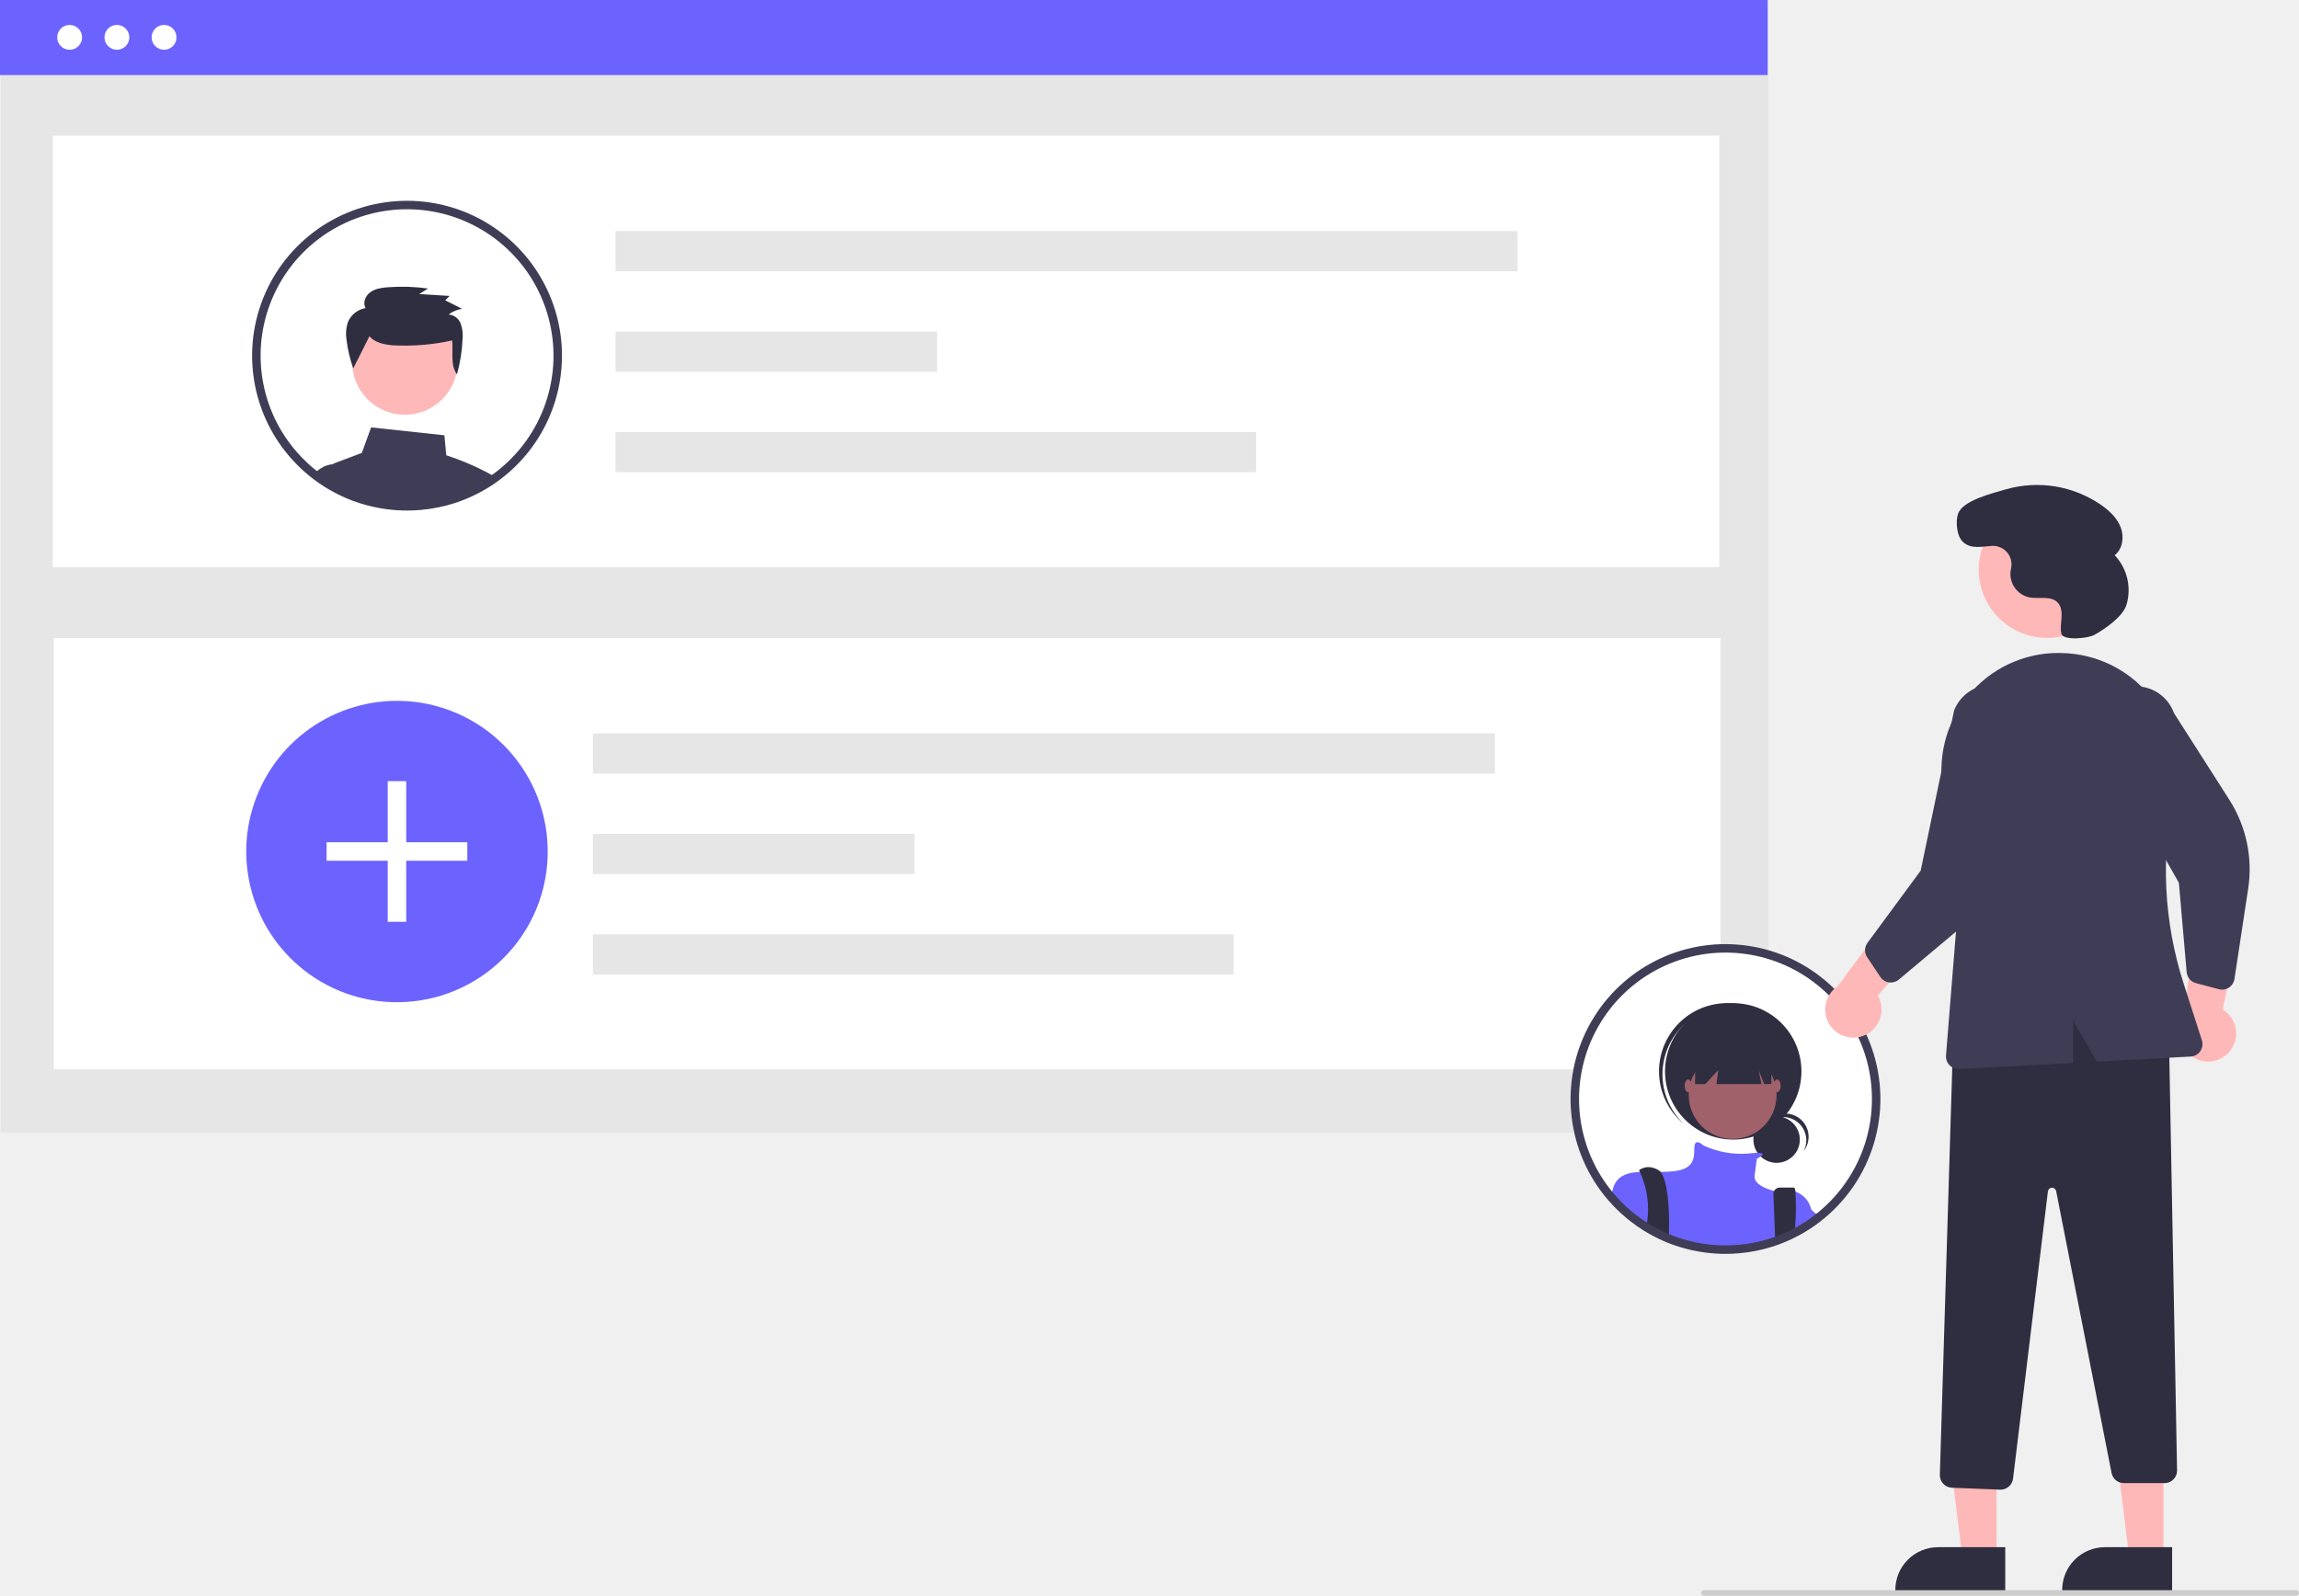
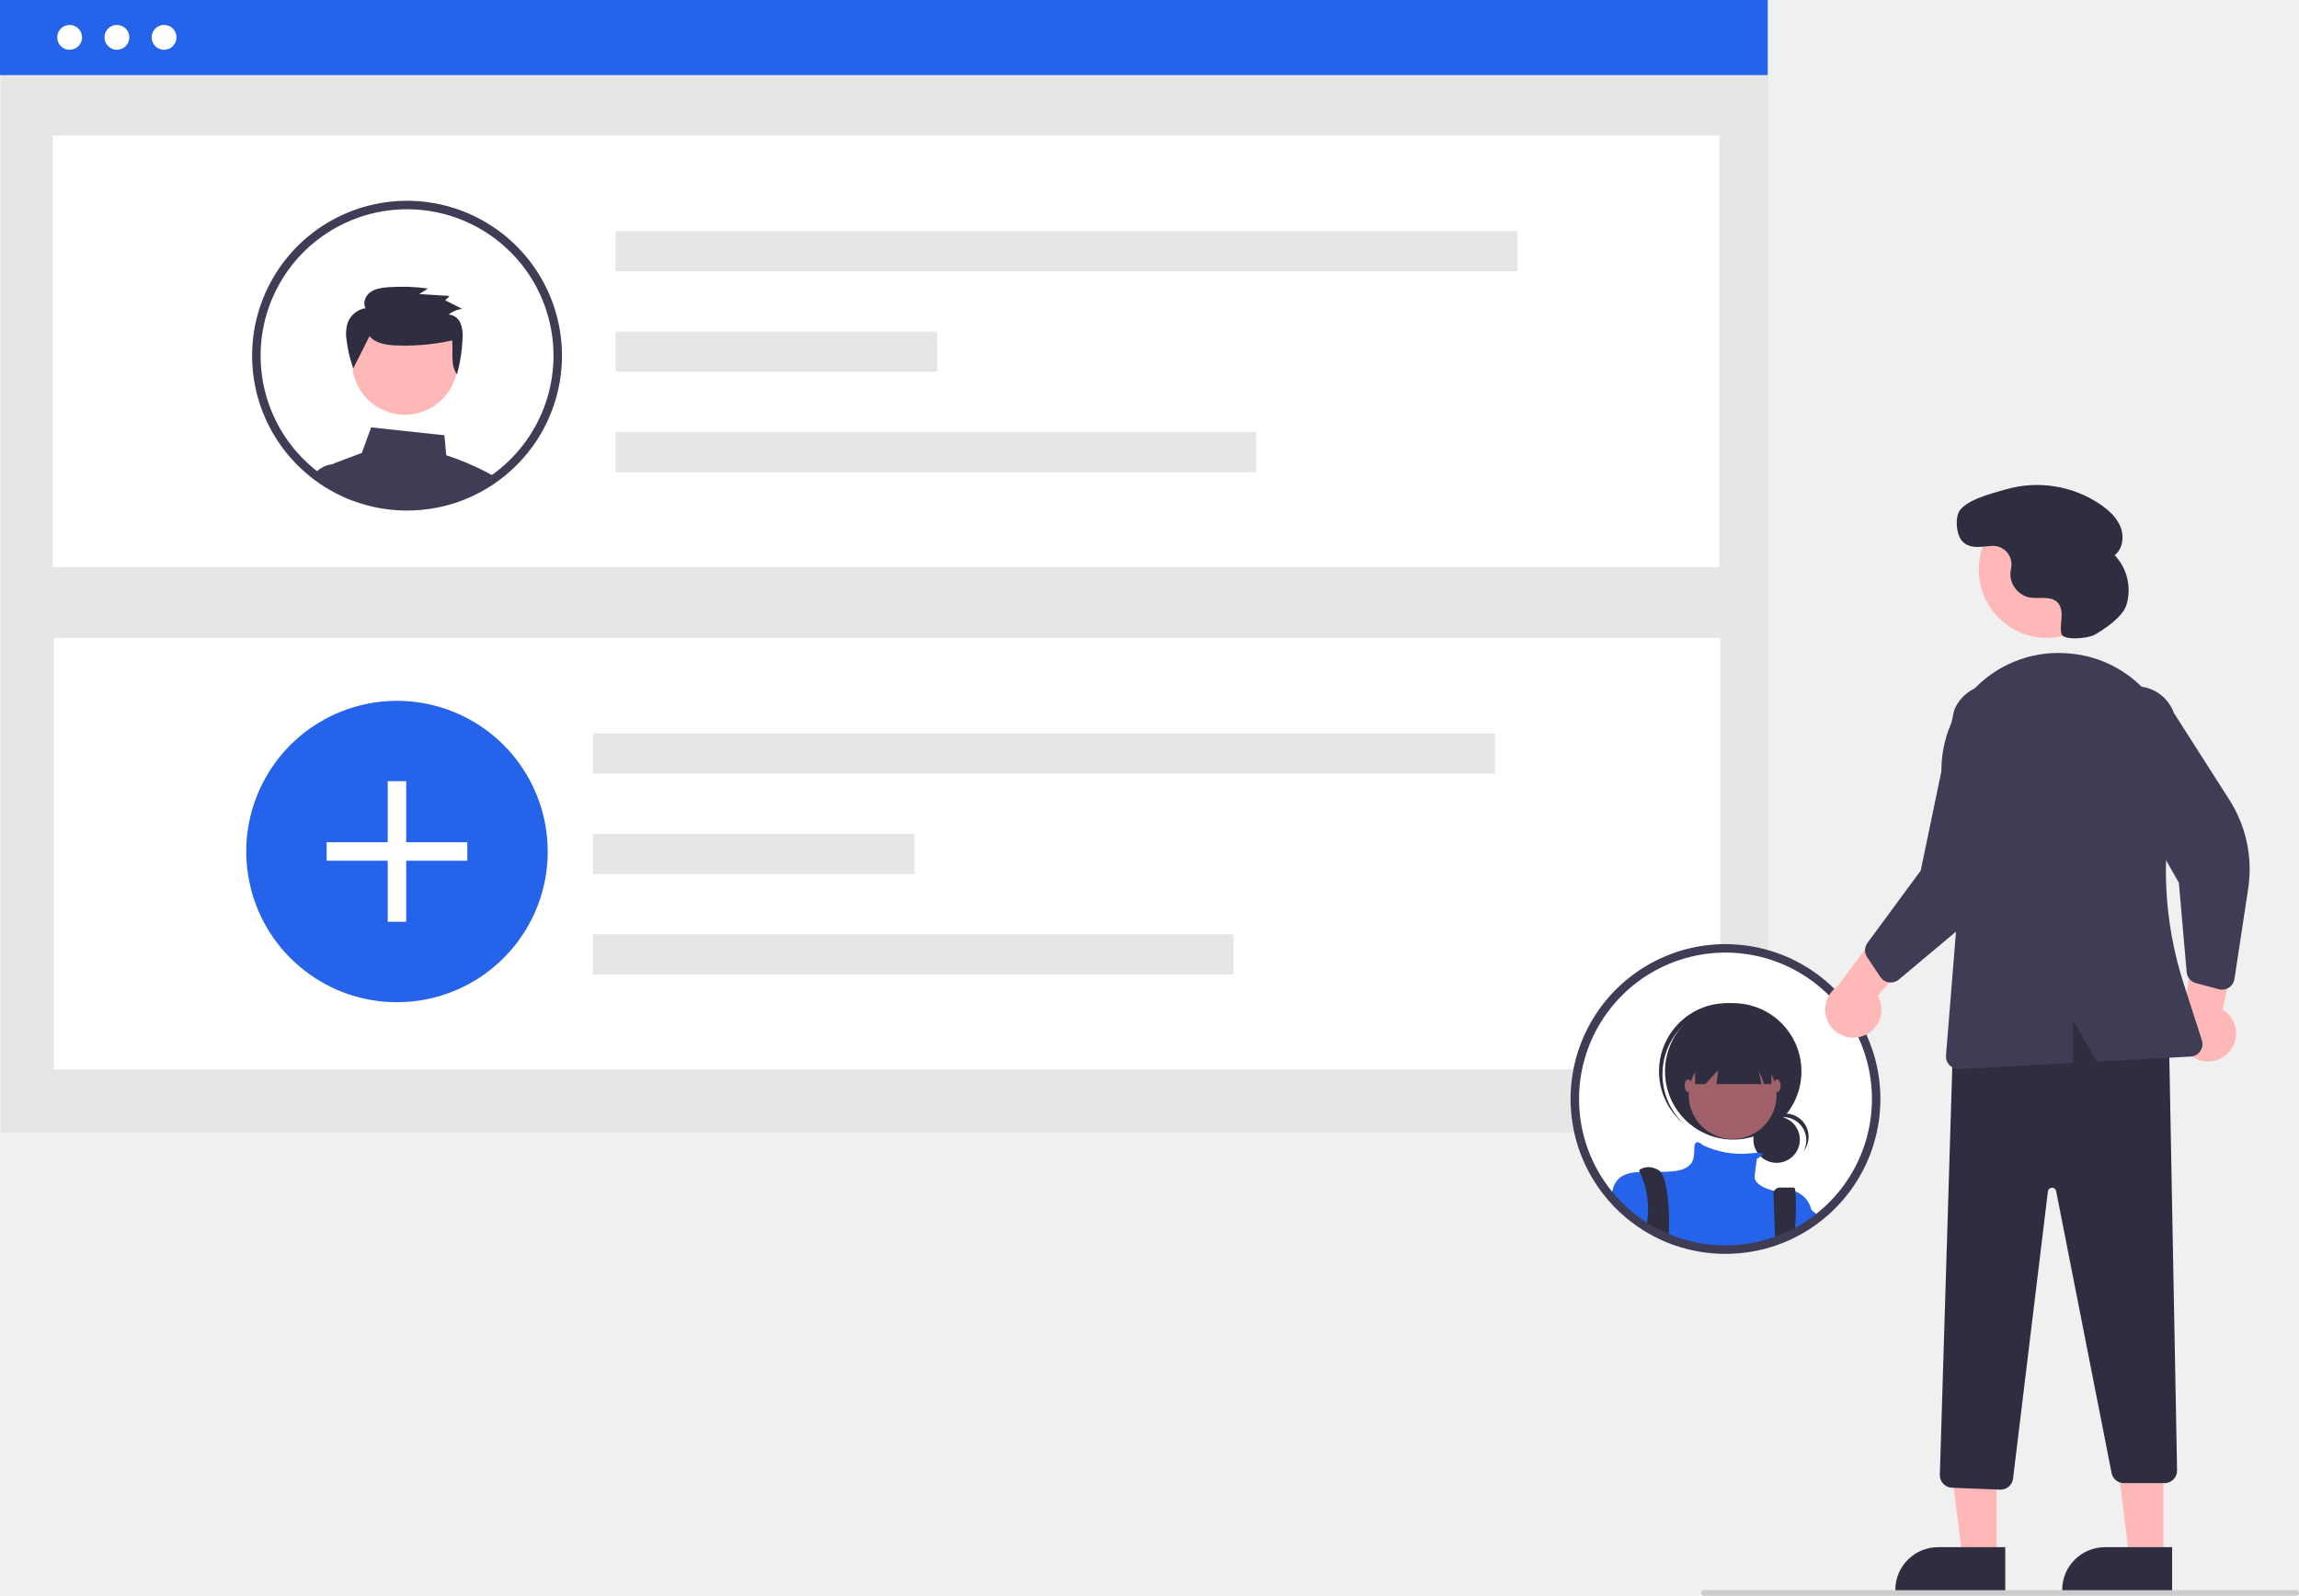
<svg xmlns="http://www.w3.org/2000/svg" data-name="Layer 1" width="826.681" height="573.951" viewBox="0 0 826.681 573.951">
  <circle id="b8f08c5c-b476-40dd-b664-770adaae3509" data-name="Ellipse 182" cx="93.108" cy="55.964" r="4.354" fill="#fff" />
  <circle id="eee44b09-a27a-4be3-8c5b-6b6370df12ff" data-name="Ellipse 183" cx="109.633" cy="55.964" r="4.354" fill="#fff" />
  <circle id="a2d5f093-6500-400f-8de1-66712a079cc1" data-name="Ellipse 184" cx="126.158" cy="55.964" r="4.354" fill="#fff" />
  <rect id="e14e0169-ef8c-4de3-8e3e-1fb1636d9038" data-name="Rectangle 266" x="82.529" y="66.193" width="552.899" height="3.073" fill="#fff" />
  <rect id="ffd44901-e4e1-4980-b03e-373b3661f4a7" data-name="Rectangle 246" x="0.271" y="0.36" width="635.631" height="407.086" fill="#e6e6e6" />
-   <rect id="e89f9aca-511f-49ec-bc12-8613d3bd0166" data-name="Rectangle 264" width="635.631" height="27.004" fill="#6c63ff" />
+   <rect id="e89f9aca-511f-49ec-bc12-8613d3bd0166" data-name="Rectangle 264" width="635.631" height="27.004" fill="#2563eb" />
  <rect id="ad9dc5de-4949-4eac-9eb5-22ff577a9f6a" data-name="Rectangle 247" x="18.972" y="48.785" width="599.28" height="155.185" fill="#fff" />
  <rect id="b859c105-7eee-4028-bc04-8285f6faca7e" data-name="Rectangle 259" x="19.351" y="229.471" width="599.28" height="155.185" fill="#fff" />
  <g id="aa41527c-9c03-4708-86c5-0d027f971362" data-name="Group 31">
    <rect id="b2d77c21-275f-42a7-94e0-5b816ba20a4e" data-name="Rectangle 250" x="221.34" y="83.115" width="324.331" height="14.455" fill="#e6e6e6" />
    <rect id="b25a2924-64e6-4438-87d6-1fb43933af96" data-name="Rectangle 251" x="221.34" y="119.252" width="115.639" height="14.455" fill="#e6e6e6" />
    <rect id="b8fe27c9-e561-42fa-9287-e7ff86698f34" data-name="Rectangle 252" x="221.34" y="155.389" width="230.375" height="14.455" fill="#e6e6e6" />
  </g>
-   <path id="a368706a-11d6-41a2-bd00-6a6054248d43-423" data-name="Path 952" d="M383.606,469.293a53.91,53.91,0,0,1-8.813,29.627,52.688,52.688,0,0,1-3.965,5.325,54.427,54.427,0,0,1-11.617,10.322q-1.773,1.175-3.645,2.2a53.739,53.739,0,0,1-21.057,6.485c-1.68.164-3.388.242-5.111.242a53.985,53.985,0,0,1-13.988-1.829,51.938,51.938,0,0,1-7.567-2.627q-1.879-.812-3.673-1.765a53.393,53.393,0,0,1-8.165-5.289q-1.783-1.388-3.438-2.926a54.2,54.2,0,1,1,91.039-39.764Z" transform="translate(-186.6595 -163.0244)" fill="#6c63ff" />
+   <path id="a368706a-11d6-41a2-bd00-6a6054248d43-423" data-name="Path 952" d="M383.606,469.293a53.91,53.91,0,0,1-8.813,29.627,52.688,52.688,0,0,1-3.965,5.325,54.427,54.427,0,0,1-11.617,10.322q-1.773,1.175-3.645,2.2a53.739,53.739,0,0,1-21.057,6.485c-1.68.164-3.388.242-5.111.242a53.985,53.985,0,0,1-13.988-1.829,51.938,51.938,0,0,1-7.567-2.627q-1.879-.812-3.673-1.765a53.393,53.393,0,0,1-8.165-5.289q-1.783-1.388-3.438-2.926a54.2,54.2,0,1,1,91.039-39.764Z" transform="translate(-186.6595 -163.0244)" fill="#2563eb" />
  <g id="a0fe7a2e-49bf-4761-b17e-3d52136366c5" data-name="Group 32">
    <rect id="a077c903-9ff8-47f6-8a24-46120c36a494" data-name="Rectangle 273" x="139.42" y="280.966" width="6.645" height="50.592" fill="#fff" />
    <rect id="a4f09271-2c50-4e11-a9a3-c26018ed4477" data-name="Rectangle 274" x="117.446" y="302.94" width="50.592" height="6.645" fill="#fff" />
  </g>
  <g id="bd7f0843-9709-4a5c-8b0e-26656563f0b3" data-name="Group 33">
    <rect id="e4567469-258f-4b3a-88b2-7a234fbc5498" data-name="Rectangle 250-2" x="213.209" y="263.801" width="324.331" height="14.455" fill="#e6e6e6" />
    <rect id="b26a9710-740f-4201-9a9a-df254658921a" data-name="Rectangle 251-2" x="213.209" y="299.938" width="115.639" height="14.455" fill="#e6e6e6" />
    <rect id="a1758efc-04f7-4da1-846b-fd169401f4c2" data-name="Rectangle 252-2" x="213.209" y="336.075" width="230.375" height="14.455" fill="#e6e6e6" />
  </g>
  <circle id="f2fdcd7e-077f-47c5-987d-3f56ec08fcb2" data-name="Ellipse 194" cx="42.039" cy="13.433" r="4.467" fill="#fff" />
  <circle id="bb8af87f-8865-4134-a554-08faac1a89d0" data-name="Ellipse 195" cx="58.995" cy="13.433" r="4.467" fill="#fff" />
  <circle id="bd4c0ca0-b96c-4f92-a965-84f83cdee98a" data-name="Ellipse 246" cx="25.039" cy="13.433" r="4.467" fill="#fff" />
  <path d="M361.898,332.996a92.633,92.633,0,0,0-14.78-6.22l-.65-7.19-26.36-2.84-3.35,9.19-9.46,3.55a4.605,4.605,0,0,0-.96.5h-.01a4.687,4.687,0,0,0-2,3.12,4.792,4.792,0,0,0,.07,1.88l.5,2.05c.72.43,1.46.84,2.2,1.23l.47.24c1.08.56,2.18,1.09,3.31,1.58.23.1.48.2.71.3.02.01.03.01.05.02.53.22,1.06.43,1.6.63a52.557,52.557,0,0,0,5.42,1.74,55.736,55.736,0,0,0,14.37,1.88c1.77,0,3.52-.08,5.25-.25a55.514,55.514,0,0,0,11.64-2.35c.01,0,.02-.01.03-.01a54.634,54.634,0,0,0,6.99-2.77c.01-.01.03-.01.04-.02.51-.24,1-.5,1.5-.75l.24-.12c.4-.21.8-.42,1.2-.64,1-.55,1.98-1.13,2.95-1.75.27-.16.53-.33.8-.51.38-.25.76-.51,1.13-.78C363.867,334.106,362.898,333.536,361.898,332.996Z" transform="translate(-186.6595 -163.0244)" fill="#3f3d56" />
  <path d="M312.427,337.426l-1.65-7.45h-4.31a1.031,1.031,0,0,0-.13.01h-.01a9.34,9.34,0,0,0-4.34,1.5,9.612,9.612,0,0,0-2.32,2.08c1.28.97,2.61,1.87,3.98,2.73l.06.03c.39.24.79.48,1.19.71.72.43,1.46.84,2.2,1.23l.47.24c1.08.56,2.18,1.09,3.31,1.58.23.1.48.2.71.3.02.01.03.01.05.02.53.22,1.06.43,1.6.63Z" transform="translate(-186.6595 -163.0244)" fill="#3f3d56" />
  <circle cx="145.594" cy="130.191" r="18.985" fill="#ffb8b8" />
  <path d="M319.507,283.968c1.965,2.326,5.291,2.982,8.359,3.251a78.729,78.729,0,0,0,21.38-1.746c.435,4.212-.75,8.754,1.731,12.219a56.723,56.723,0,0,0,2.015-12.859,12.308,12.308,0,0,0-.712-5.507,5.065,5.065,0,0,0-4.315-3.181,10.815,10.815,0,0,1,4.824-2.062l-6.028-3.029,1.548-1.589-10.913-.668,3.161-2.008a68.541,68.541,0,0,0-14.36-.453c-2.224.164-4.549.477-6.351,1.765s-2.843,3.85-1.724,5.741a8.336,8.336,0,0,0-6.353,5.041,13.458,13.458,0,0,0-.482,6.469,45.854,45.854,0,0,0,2.404,10.171Z" transform="translate(-186.6595 -163.0244)" fill="#2f2e41" />
  <path d="M385.637,272.636a55.709,55.709,0,1,0-96.27,52.92c.5.63,1.02,1.26,1.55,1.87.04.04.07.08.11.12a54.035,54.035,0,0,0,4.15,4.28c.38.35.78.71,1.18,1.05.76.68,1.54,1.33,2.35,1.95.32.25.63.5.96.74,1.28.97,2.61,1.87,3.98,2.73l.06.03c.39.24.79.48,1.19.71.72.43,1.46.84,2.2,1.23l.47.24c1.08.56,2.18,1.09,3.31,1.58.23.1.48.2.71.3.02.01.03.01.05.02.53.22,1.06.43,1.6.63a52.557,52.557,0,0,0,5.42,1.74,55.736,55.736,0,0,0,14.37,1.88c1.77,0,3.52-.08,5.25-.25a55.514,55.514,0,0,0,11.64-2.35c.01,0,.02-.01.03-.01a54.634,54.634,0,0,0,6.99-2.77c.01-.01.03-.01.04-.02.51-.24,1-.5,1.5-.75l.24-.12c.4-.21.8-.42,1.2-.64,1-.55,1.98-1.13,2.95-1.75.27-.16.53-.33.8-.51.38-.25.76-.51,1.13-.78.49-.34.98-.69,1.46-1.05.15-.11.31-.22.46-.34a55.689,55.689,0,0,0,18.92-62.68Zm-20.76,60.25c-.33.26-.67.51-1.01.74-.33.25-.66.49-1,.71-.29.21-.58.41-.88.6l-.09.06c-.22.15-.44.29-.66.43q-1.245.78-2.52,1.5c-.09.05-.18.1-.27.15-.38.21-.76.41-1.14.61-.05.03-.11.05-.16.08l-.06.03c-.48.25-.97.49-1.46.72a49.05,49.05,0,0,1-5.83,2.36c-.26.09-.52.18-.78.26a52.454,52.454,0,0,1-11.02,2.24c-1.64.15-3.3.23-4.97.23a51.949,51.949,0,0,1-13.59-1.78,49.382,49.382,0,0,1-6.67-2.26c-.11-.05-.23-.09-.34-.14-.12-.05-.23-.09-.34-.14-.12-.05-.23-.1-.35-.16-.94-.41-1.87-.86-2.78-1.33l-.44-.23c-1.11-.58-2.2-1.2-3.26-1.86-.31-.19-.63-.39-.93-.6-.08-.05-.15-.1-.23-.15-.71-.47-1.42-.96-2.11-1.47-.47-.35-.94-.7-1.4-1.06-.77-.58-1.51-1.2-2.23-1.84-.38-.32-.75-.67-1.11-1a50.811,50.811,0,0,1-4.02-4.16c-.42-.48-.83-.96-1.22-1.46a3.807,3.807,0,0,1-.25-.31,52.659,52.659,0,1,1,73.12,9.23Z" transform="translate(-186.6595 -163.0244)" fill="#3f3d56" />
  <path d="M859.728,539.996a55.709,55.709,0,1,0-96.27,52.92c.5.63,1.02,1.26,1.55,1.87.04.04.07.08.11.12a54.137,54.137,0,0,0,4.15,4.28c.38.35.78.71,1.18,1.05.76.68,1.54,1.33,2.35,1.95a54.775,54.775,0,0,0,4.94,3.47l.06.03c1.11.69,2.24,1.33,3.39,1.94l.47.24c1.08.56,2.18,1.09,3.31,1.58.23.1.48.2.71.3.02.01.03.01.05.02a54.116,54.116,0,0,0,7.02,2.37,55.732,55.732,0,0,0,14.37,1.88c1.77,0,3.52-.08,5.25-.25a55.508,55.508,0,0,0,11.64-2.35c.01,0,.02-.01.03-.01a54.606,54.606,0,0,0,6.99-2.77c.01-.01.03-.01.04-.02.51-.24,1-.5,1.5-.75l.24-.12c.4-.21.8-.42,1.2-.64,1-.55,1.98-1.13,2.95-1.75.27-.16.53-.33.8-.51.88-.58,1.75-1.2,2.59-1.83.15-.11.31-.22.46-.34a55.692,55.692,0,0,0,18.92-62.68Z" transform="translate(-186.6595 -163.0244)" fill="#fff" />
  <circle id="ee9bd31a-9b73-4888-9087-fea26d3b2b97" data-name="Ellipse 188" cx="638.842" cy="409.897" r="8.349" fill="#2f2e41" />
  <path id="e473f415-6540-4896-b89f-76a5ac7ad60a-424" data-name="Path 969" d="M827.827,564.802a8.35,8.35,0,0,1,7.35,12.312,8.347,8.347,0,1,0-13.868-9.172,8.329,8.329,0,0,1,6.519-3.14Z" transform="translate(-186.6595 -163.0244)" fill="#2f2e41" />
  <circle id="f79ae9d5-f4b5-4dd5-badc-cc4d2f5593dd" data-name="Ellipse 189" cx="623.24" cy="385.353" r="24.526" fill="#2f2e41" />
  <path id="f9880a76-ad0b-4c2a-99b0-b23c20a810bd-425" data-name="Path 970" d="M790.65,533.16a24.522,24.522,0,0,1,33.99-2.572c-.2-.191-.4-.383-.607-.568a24.526,24.526,0,0,0-32.73,36.535q.07.063.14.125c.208.185.422.36.635.537a24.522,24.522,0,0,1-1.427-34.057Z" transform="translate(-186.6595 -163.0244)" fill="#2f2e41" />
  <circle id="b01904a1-9532-4133-8cbd-470829617487" data-name="Ellipse 190" cx="623.032" cy="393.875" r="15.796" fill="#a0616a" />
-   <path d="M837.958,598.056v5.3c-.97.62-1.95,1.2-2.95,1.75-.4.22-.8.43-1.2.64l-.24.12c-.5.25-.99.51-1.5.75-.01.01-.03.01-.04.02a54.606,54.606,0,0,1-6.99,2.77c-.01,0-.02.01-.03.01a55.508,55.508,0,0,1-11.64,2.35c-1.73.17-3.48.25-5.25.25a55.732,55.732,0,0,1-14.37-1.88,54.116,54.116,0,0,1-7.02-2.37c-.02-.01-.03-.01-.05-.02-.23-.1-.48-.2-.71-.3-1.13-.49-2.23-1.02-3.31-1.58l-.47-.24c-1.15-.61-2.28-1.25-3.39-1.94l-.06-.03a54.775,54.775,0,0,1-4.94-3.47c-.81-.62-1.59-1.27-2.35-1.95-.4-.34-.8-.7-1.18-1.05a54.137,54.137,0,0,1-4.15-4.28,20.23,20.23,0,0,1,.76-3.07l.01-.01a4.489,4.489,0,0,1,.21-.5,3.988,3.988,0,0,1,.19-.42c1.79-3.35,5.03-4.18,9.05-4.36,2.27-.1,4.78.01,7.43-.02,1.4-.01,2.85-.06,4.3-.19,9.15-.83,7.49-6.23,7.9-9.14.41-2.82,2.95-.38,3.12-.22l.01.01a32.271,32.271,0,0,0,16.6,2.91c.98-.12,1.96-.19,2.94-.22,2.58-.03,2.02.71,1.13,1.32a11.183,11.183,0,0,1-1.35.76s-.41,2.5-.83,6.24c-.4,3.58,6.46,5.26,7.03,5.39a.061.061,0,0,0,.04.01,13.773,13.773,0,0,1,7.61.2h.01A9.018,9.018,0,0,1,837.958,598.056Z" transform="translate(-186.6595 -163.0244)" fill="#6c63ff" />
+   <path d="M837.958,598.056v5.3c-.97.62-1.95,1.2-2.95,1.75-.4.22-.8.43-1.2.64l-.24.12c-.5.25-.99.51-1.5.75-.01.01-.03.01-.04.02a54.606,54.606,0,0,1-6.99,2.77c-.01,0-.02.01-.03.01a55.508,55.508,0,0,1-11.64,2.35c-1.73.17-3.48.25-5.25.25a55.732,55.732,0,0,1-14.37-1.88,54.116,54.116,0,0,1-7.02-2.37c-.02-.01-.03-.01-.05-.02-.23-.1-.48-.2-.71-.3-1.13-.49-2.23-1.02-3.31-1.58l-.47-.24c-1.15-.61-2.28-1.25-3.39-1.94l-.06-.03a54.775,54.775,0,0,1-4.94-3.47c-.81-.62-1.59-1.27-2.35-1.95-.4-.34-.8-.7-1.18-1.05a54.137,54.137,0,0,1-4.15-4.28,20.23,20.23,0,0,1,.76-3.07l.01-.01a4.489,4.489,0,0,1,.21-.5,3.988,3.988,0,0,1,.19-.42c1.79-3.35,5.03-4.18,9.05-4.36,2.27-.1,4.78.01,7.43-.02,1.4-.01,2.85-.06,4.3-.19,9.15-.83,7.49-6.23,7.9-9.14.41-2.82,2.95-.38,3.12-.22l.01.01a32.271,32.271,0,0,0,16.6,2.91c.98-.12,1.96-.19,2.94-.22,2.58-.03,2.02.71,1.13,1.32a11.183,11.183,0,0,1-1.35.76s-.41,2.5-.83,6.24c-.4,3.58,6.46,5.26,7.03,5.39a.061.061,0,0,0,.04.01,13.773,13.773,0,0,1,7.61.2h.01A9.018,9.018,0,0,1,837.958,598.056Z" transform="translate(-186.6595 -163.0244)" fill="#2563eb" />
  <path d="M786.827,604.486c0,.74-.02,1.45-.05,2.12-.01.4-.03.79-.05,1.16-.02-.01-.03-.01-.05-.02-.23-.1-.48-.2-.71-.3-1.13-.49-2.23-1.02-3.31-1.58l-.47-.24c-1.15-.61-2.28-1.25-3.39-1.94.03-.35.08-.7.13-1.05.11-.77.2-1.55.26-2.32a32.184,32.184,0,0,0-2.85-15.76v-.01c-.2-.4-.32-.62-.32-.62s2.91-2.5,7.06,0a2.498,2.498,0,0,1,.69.6C786.268,587.476,786.947,597.396,786.827,604.486Z" transform="translate(-186.6595 -163.0244)" fill="#2f2e41" />
  <path d="M832.237,603.126c-.04,1.12-.1,2.29-.17,3.48v.01c-.01.01-.03.01-.04.02a54.606,54.606,0,0,1-6.99,2.77c-.01,0-.02.01-.03.01l-.11-2.81-.01-.37-.53-13.68a2.295,2.295,0,0,1,2.29-2.4h5.07c.25,0,.43.51.55,1.43v.01A86.661,86.661,0,0,1,832.237,603.126Z" transform="translate(-186.6595 -163.0244)" fill="#2f2e41" />
  <path id="a05c59bd-0311-408b-a800-ed606f18fbbf-426" data-name="Path 975" d="M796.181,537.154v15.8h3.658l4.655-4.988-.623,4.988h16.17l-1-4.988,2,4.988h2.578v-15.8Z" transform="translate(-186.6595 -163.0244)" fill="#2f2e41" />
  <ellipse id="af122121-1c1b-4817-a566-2298b147ce18" data-name="Ellipse 191" cx="607.028" cy="390.55" rx="1.247" ry="2.286" fill="#a0616a" />
  <ellipse id="bec83a12-853e-4dd5-94d0-e2c2a5b21156" data-name="Ellipse 192" cx="639.037" cy="390.55" rx="1.247" ry="2.286" fill="#a0616a" />
-   <path d="M841.347,601.016c-.84.63-1.71,1.25-2.59,1.83-.27.18-.53.35-.8.51-.97.62-1.95,1.2-2.95,1.75-.4.22-.8.43-1.2.64v-11.02s1.6,1.28,4.15,3.41c.32.27.65.55,1,.85C839.697,599.606,840.498,600.286,841.347,601.016Z" transform="translate(-186.6595 -163.0244)" fill="#6c63ff" />
+   <path d="M841.347,601.016c-.84.63-1.71,1.25-2.59,1.83-.27.18-.53.35-.8.51-.97.62-1.95,1.2-2.95,1.75-.4.22-.8.43-1.2.64v-11.02s1.6,1.28,4.15,3.41c.32.27.65.55,1,.85C839.697,599.606,840.498,600.286,841.347,601.016Z" transform="translate(-186.6595 -163.0244)" fill="#2563eb" />
  <path d="M859.728,539.996a55.709,55.709,0,1,0-96.27,52.92c.5.63,1.02,1.26,1.55,1.87.04.04.07.08.11.12a54.137,54.137,0,0,0,4.15,4.28c.38.35.78.71,1.18,1.05.76.68,1.54,1.33,2.35,1.95a54.775,54.775,0,0,0,4.94,3.47l.06.03c1.11.69,2.24,1.33,3.39,1.94l.47.24c1.08.56,2.18,1.09,3.31,1.58.23.1.48.2.71.3.02.01.03.01.05.02a54.116,54.116,0,0,0,7.02,2.37,55.732,55.732,0,0,0,14.37,1.88c1.77,0,3.52-.08,5.25-.25a55.508,55.508,0,0,0,11.64-2.35c.01,0,.02-.01.03-.01a54.606,54.606,0,0,0,6.99-2.77c.01-.01.03-.01.04-.02.51-.24,1-.5,1.5-.75l.24-.12c.4-.21.8-.42,1.2-.64,1-.55,1.98-1.13,2.95-1.75.27-.16.53-.33.8-.51.88-.58,1.75-1.2,2.59-1.83.15-.11.31-.22.46-.34a55.692,55.692,0,0,0,18.92-62.68Zm-20.76,60.25c-.33.26-.67.51-1.01.74-.33.25-.66.49-1,.71-.29.21-.58.41-.88.6-.25.17-.5.33-.75.49q-1.244.78-2.52,1.5c-.09.05-.18.1-.271.15-.38.21-.76.41-1.14.61-.05.03-.11.05-.16.08l-.06.03c-.48.25-.97.49-1.46.72a49.028,49.028,0,0,1-5.83,2.36c-.26.09-.52.18-.78.26a52.456,52.456,0,0,1-11.02,2.24c-1.64.15-3.3.23-4.97.23a51.952,51.952,0,0,1-13.59-1.78,49.391,49.391,0,0,1-6.67-2.26c-.23-.09-.46-.19-.68-.28-.12-.05-.23-.1-.35-.16-.94-.41-1.87-.86-2.78-1.33l-.44-.23c-1.11-.58-2.2-1.2-3.26-1.86-.39-.24-.78-.49-1.16-.75-1.2-.79-2.37-1.64-3.51-2.53-.77-.58-1.51-1.2-2.23-1.84-.38-.32-.75-.67-1.11-1a50.883,50.883,0,0,1-4.02-4.16c-.42-.48-.83-.96-1.22-1.46a3.801,3.801,0,0,1-.25-.31,52.659,52.659,0,1,1,73.12,9.23Z" transform="translate(-186.6595 -163.0244)" fill="#3f3d56" />
  <path d="M856.591,535.628a10.056,10.056,0,0,0,5.277-14.488L885.227,494.096l-18.414-2.397-19.359,26.048a10.11,10.11,0,0,0,9.137,17.88Z" transform="translate(-186.6595 -163.0244)" fill="#ffb8b8" />
  <path d="M988.255,541.342a10.056,10.056,0,0,0-2.363-15.237l7.425-34.955-17.288,6.779-4.401,32.155a10.11,10.11,0,0,0,16.626,11.259Z" transform="translate(-186.6595 -163.0244)" fill="#ffb8b8" />
  <polygon points="717.931 560.49 705.671 560.489 699.839 513.201 717.933 513.202 717.931 560.49" fill="#ffb8b8" />
  <path d="M907.717,735.398l-39.531-.001v-.5A15.386,15.386,0,0,1,883.573,719.511h.001l24.144.001Z" transform="translate(-186.6595 -163.0244)" fill="#2f2e41" />
  <polygon points="777.931 560.49 765.671 560.489 759.839 513.201 777.933 513.202 777.931 560.49" fill="#ffb8b8" />
  <path d="M967.717,735.398l-39.531-.001v-.5A15.386,15.386,0,0,1,943.573,719.511h.001l24.144.001Z" transform="translate(-186.6595 -163.0244)" fill="#2f2e41" />
  <path d="M905.868,698.822l-17.355-.694a4.514,4.514,0,0,1-4.318-4.634l4.889-160.379.319-.115c30.416-11.003,55.578-10.171,76.926,2.54l.239.143,2.929,156.202a4.5,4.5,0,0,1-4.499,4.585h-14.634a4.51,4.51,0,0,1-4.416-3.632L926.014,591.429a1.5,1.5,0,0,0-2.961.109L910.515,694.868a4.526,4.526,0,0,1-4.469,3.957C905.987,698.825,905.927,698.824,905.868,698.822Z" transform="translate(-186.6595 -163.0244)" fill="#2f2e41" />
  <circle cx="736.092" cy="204.882" r="24.561" fill="#ffb8b8" />
  <path d="M864.891,516.106a4.506,4.506,0,0,1-2.091-1.686l-4.746-7.102a4.515,4.515,0,0,1,.119-5.169l19.132-25.968,11.986-57.511a14.497,14.497,0,1,1,27.017,10.52l-5.665,36.602a46.374,46.374,0,0,1-16.024,28.441L869.435,515.367a4.505,4.505,0,0,1-3.528,1.008A4.455,4.455,0,0,1,864.891,516.106Z" transform="translate(-186.6595 -163.0244)" fill="#3f3d56" />
  <path d="M987.206,518.712a4.506,4.506,0,0,1-2.683.116l-8.254-2.195a4.515,4.515,0,0,1-3.326-3.959l-2.796-32.133-29.002-51.089a14.497,14.497,0,1,1,27.231-9.954l19.931,31.217a46.373,46.373,0,0,1,6.763,31.936l-4.941,32.504a4.505,4.505,0,0,1-1.982,3.087A4.455,4.455,0,0,1,987.206,518.712Z" transform="translate(-186.6595 -163.0244)" fill="#3f3d56" />
  <path d="M895.887,411.524a41.822,41.822,0,0,1,33.537-13.56q.616.038,1.227.086h0a41.734,41.734,0,0,1,30.16,16.646,42.362,42.362,0,0,1,7.525,34.145,132.361,132.361,0,0,0,3.497,67.876l6.589,20.459a4.499,4.499,0,0,1-4.042,5.872l-33.685,1.811-8.62-14.89v15.353l-40.941,2.201c-.082.005-.163.007-.243.007a4.5,4.5,0,0,1-4.484-4.861l4.627-57.382-5.804-38.973A42.089,42.089,0,0,1,895.887,411.524Z" transform="translate(-186.6595 -163.0244)" fill="#3f3d56" />
  <path d="M939.821,391.354c-2.274,1.308-11.262,2.176-11.903-.368l-.014-.056c-.446-1.864-.076-3.811.052-5.723s-.059-4.013-1.362-5.419c-2.428-2.621-6.748-1.232-10.258-1.894a8.664,8.664,0,0,1-6.74-9.253c.05-.398.128-.795.216-1.193a6.673,6.673,0,0,0-6.927-8.081c-3.548.203-7.378,1.278-10.314-1.35-2.27-2.032-2.824-7.322-1.827-10.201,1.676-4.838,12.414-7.371,17.102-8.764a40.62,40.62,0,0,1,34.43,5.65c2.961,2.087,5.727,4.71,6.989,8.106s.653,7.68-2.193,9.922a18.332,18.332,0,0,1,4.246,17.806C949.915,385.063,943.206,389.406,939.821,391.354Z" transform="translate(-186.6595 -163.0244)" fill="#2f2e41" />
  <path d="M1012.341,736.976h-213a1,1,0,0,1,0-2h213a1,1,0,0,1,0,2Z" transform="translate(-186.6595 -163.0244)" fill="#ccc" />
</svg>
